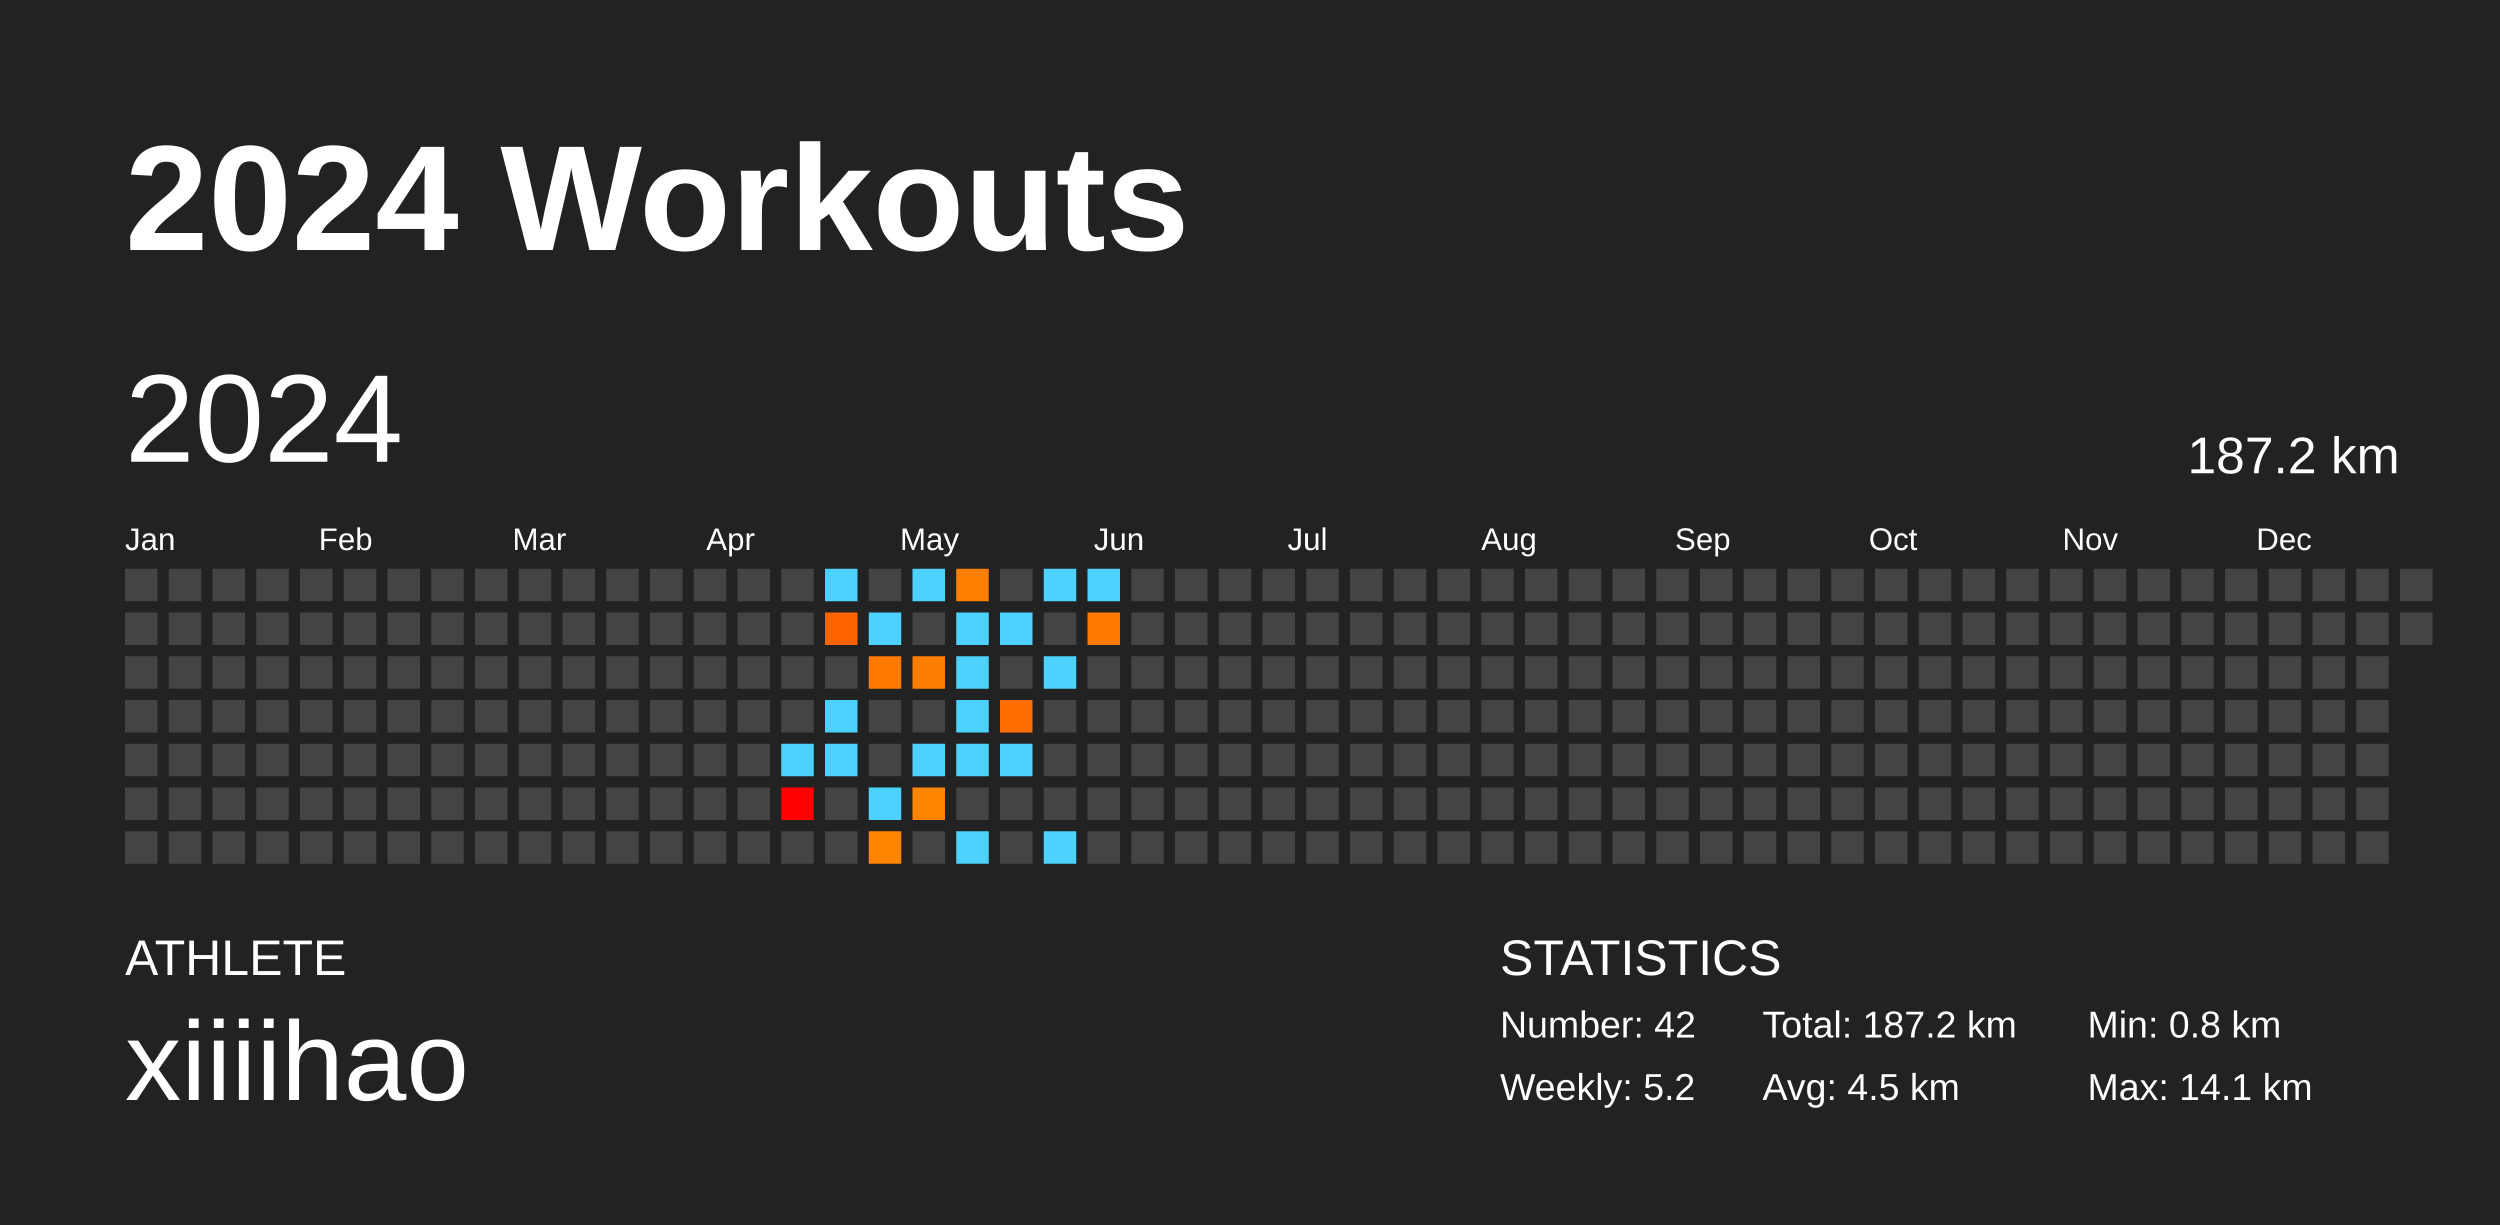
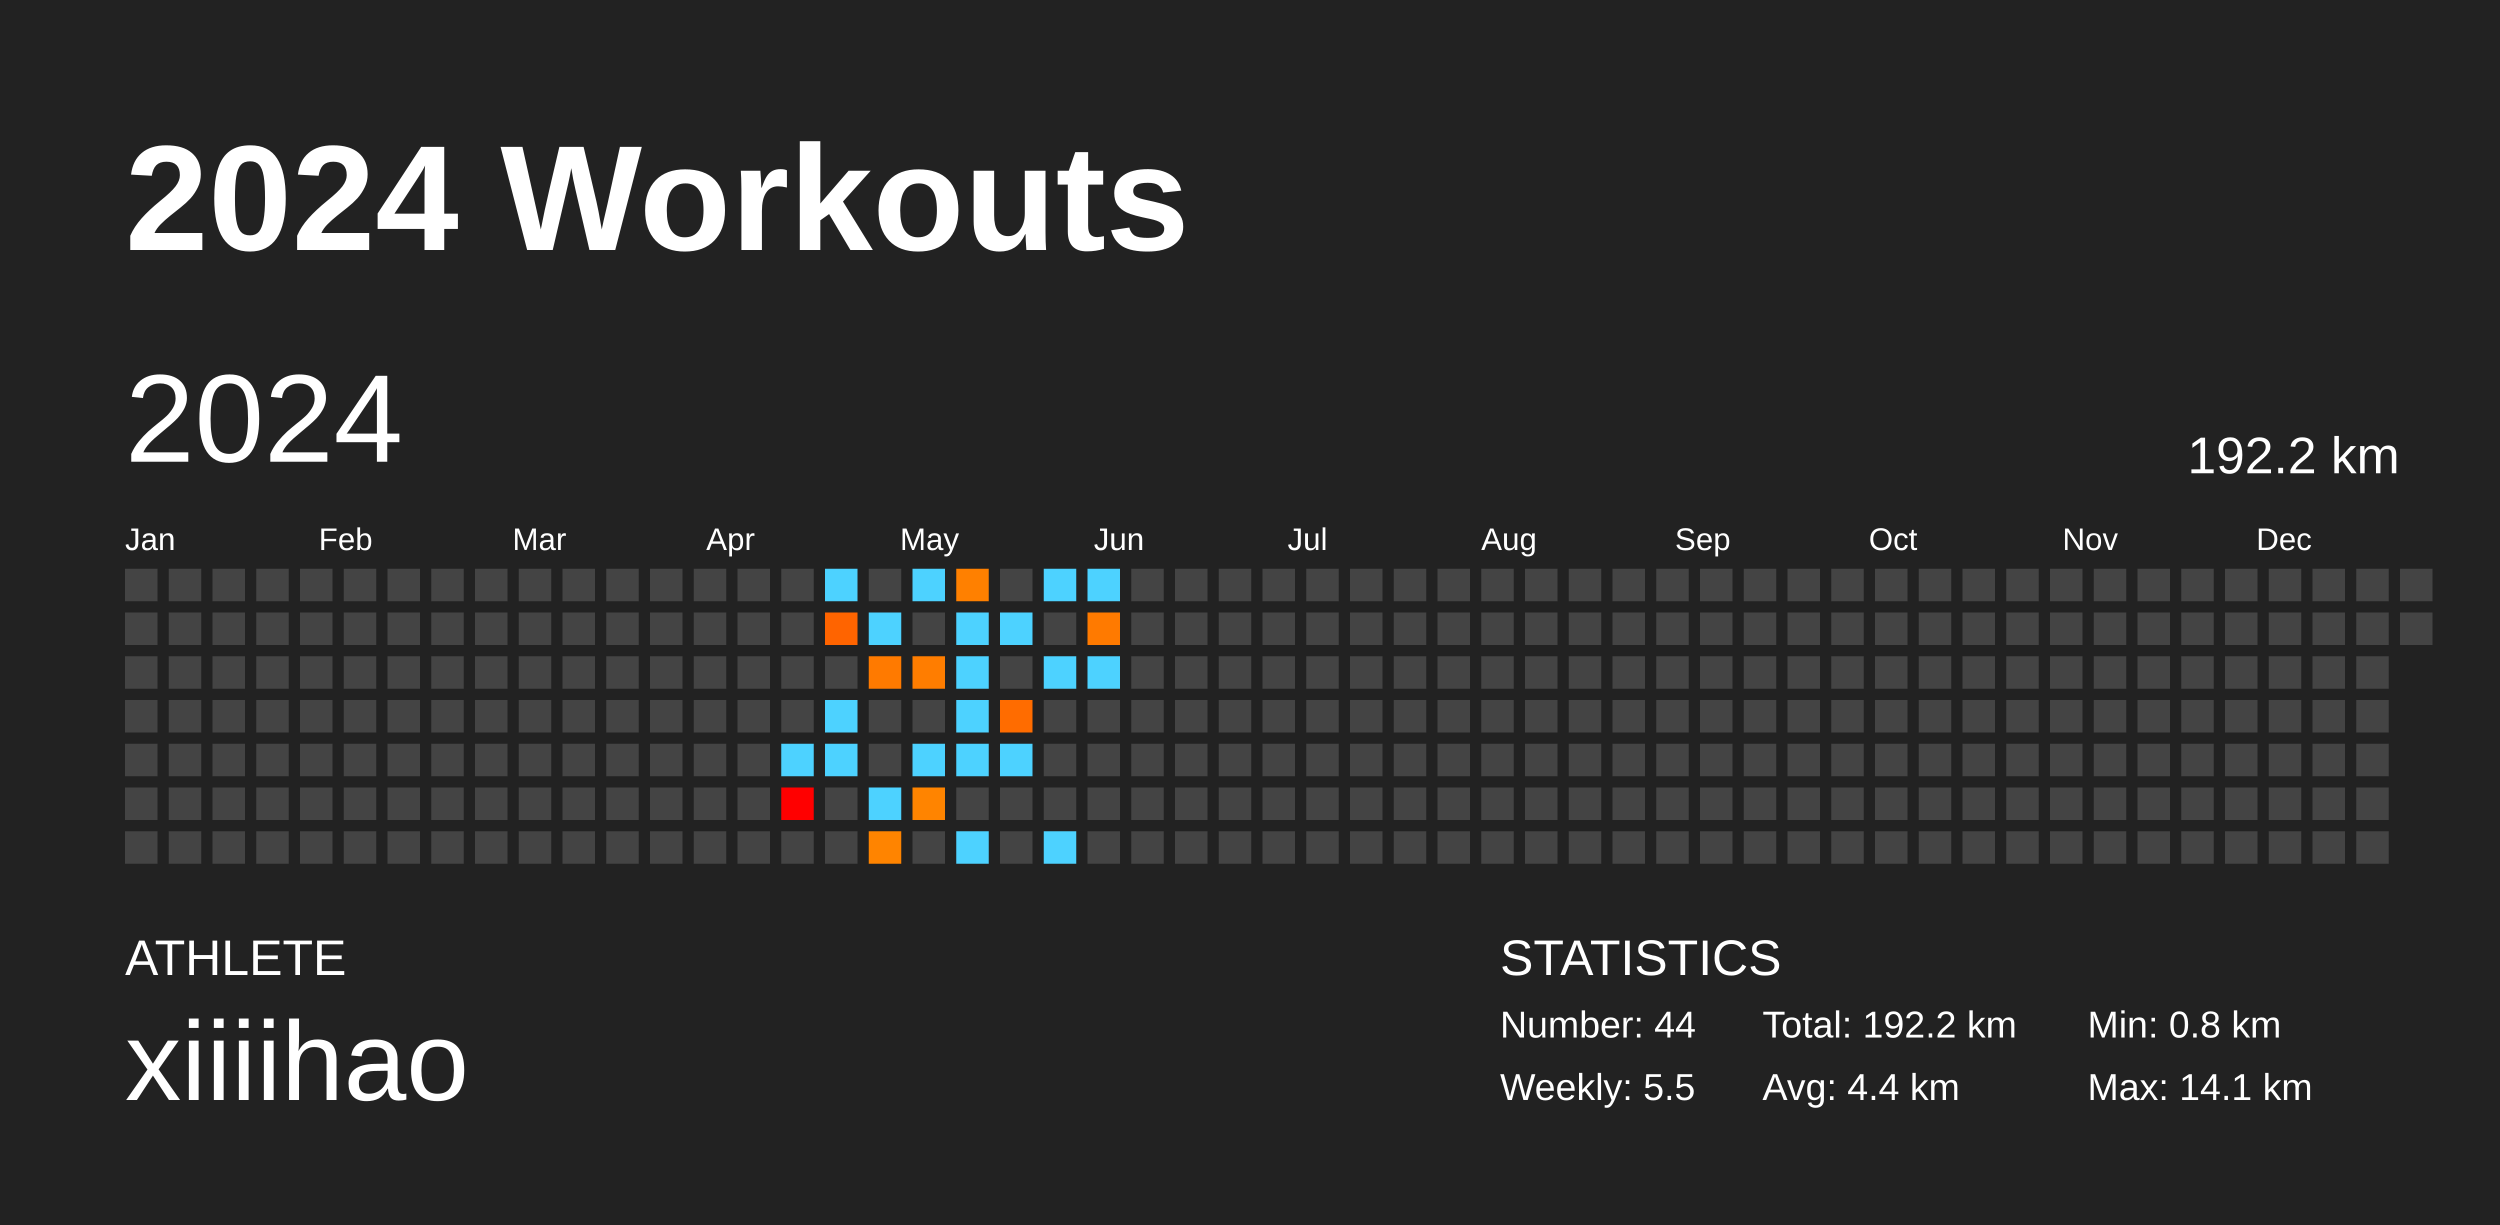
<svg xmlns="http://www.w3.org/2000/svg" baseProfile="full" height="98mm" version="1.1" viewBox="0,0,200,98" width="200mm">
  <defs />
  <rect fill="#222222" height="98" width="200" x="0" y="0" />
  <text fill="#FFFFFF" style="font-size:12px; font-family:Arial; font-weight:bold;" x="10" y="20">2024 Workouts</text>
  <text fill="#FFFFFF" style="font-size:4px; font-family:Arial" x="10" y="78">ATHLETE</text>
  <text fill="#FFFFFF" style="font-size:9px; font-family:Arial" x="10" y="88">xiiiihao</text>
  <text fill="#FFFFFF" style="font-size:4px; font-family:Arial" x="120" y="78">STATISTICS</text>
-   <text fill="#FFFFFF" style="font-size:3px; font-family:Arial" x="120" y="83">Number: 42</text>
-   <text fill="#FFFFFF" style="font-size:3px; font-family:Arial" x="120" y="88">Weekly: 5.2</text>
-   <text fill="#FFFFFF" style="font-size:3px; font-family:Arial" x="141" y="83">Total: 187.2 km</text>
-   <text fill="#FFFFFF" style="font-size:3px; font-family:Arial" x="141" y="88">Avg: 4.5 km</text>
+   <text fill="#FFFFFF" style="font-size:3px; font-family:Arial" x="120" y="83">Number: 44</text>
+   <text fill="#FFFFFF" style="font-size:3px; font-family:Arial" x="120" y="88">Weekly: 5.5</text>
+   <text fill="#FFFFFF" style="font-size:3px; font-family:Arial" x="141" y="83">Total: 192.2 km</text>
+   <text fill="#FFFFFF" style="font-size:3px; font-family:Arial" x="141" y="88">Avg: 4.4 km</text>
  <text fill="#FFFFFF" style="font-size:3px; font-family:Arial" x="167" y="83">Min: 0.8 km</text>
  <text fill="#FFFFFF" style="font-size:3px; font-family:Arial" x="167" y="88">Max: 14.1 km</text>
  <text dominant-baseline="hanging" fill="#FFFFFF" style="font-size:10.0px; font-family:Arial;" x="10" y="30">2024</text>
-   <text dominant-baseline="hanging" fill="#FFFFFF" style="font-size:4.125px; font-family:Arial;" x="175" y="35">187.2 km</text>
+   <text dominant-baseline="hanging" fill="#FFFFFF" style="font-size:4.125px; font-family:Arial;" x="175" y="35">192.2 km</text>
  <text fill="#FFFFFF" style="font-size:2.5px; font-family:Arial" x="10.0" y="44">Jan</text>
  <text fill="#FFFFFF" style="font-size:2.5px; font-family:Arial" x="25.5" y="44">Feb</text>
  <text fill="#FFFFFF" style="font-size:2.5px; font-family:Arial" x="41.0" y="44">Mar</text>
  <text fill="#FFFFFF" style="font-size:2.5px; font-family:Arial" x="56.5" y="44">Apr</text>
  <text fill="#FFFFFF" style="font-size:2.5px; font-family:Arial" x="72.0" y="44">May</text>
  <text fill="#FFFFFF" style="font-size:2.5px; font-family:Arial" x="87.5" y="44">Jun</text>
  <text fill="#FFFFFF" style="font-size:2.5px; font-family:Arial" x="103.0" y="44">Jul</text>
  <text fill="#FFFFFF" style="font-size:2.5px; font-family:Arial" x="118.5" y="44">Aug</text>
  <text fill="#FFFFFF" style="font-size:2.5px; font-family:Arial" x="134.0" y="44">Sep</text>
  <text fill="#FFFFFF" style="font-size:2.5px; font-family:Arial" x="149.5" y="44">Oct</text>
  <text fill="#FFFFFF" style="font-size:2.5px; font-family:Arial" x="165.0" y="44">Nov</text>
  <text fill="#FFFFFF" style="font-size:2.5px; font-family:Arial" x="180.5" y="44">Dec</text>
  <rect fill="#444444" height="2.6" width="2.6" x="10.0" y="45.5" />
  <rect fill="#444444" height="2.6" width="2.6" x="10.0" y="49.0" />
  <rect fill="#444444" height="2.6" width="2.6" x="10.0" y="52.5" />
  <rect fill="#444444" height="2.6" width="2.6" x="10.0" y="56.0" />
  <rect fill="#444444" height="2.6" width="2.6" x="10.0" y="59.5" />
  <rect fill="#444444" height="2.6" width="2.6" x="10.0" y="63.0" />
  <rect fill="#444444" height="2.6" width="2.6" x="10.0" y="66.5" />
  <rect fill="#444444" height="2.6" width="2.6" x="13.5" y="45.5" />
  <rect fill="#444444" height="2.6" width="2.6" x="13.5" y="49.0" />
  <rect fill="#444444" height="2.6" width="2.6" x="13.5" y="52.5" />
  <rect fill="#444444" height="2.6" width="2.6" x="13.5" y="56.0" />
  <rect fill="#444444" height="2.6" width="2.6" x="13.5" y="59.5" />
  <rect fill="#444444" height="2.6" width="2.6" x="13.5" y="63.0" />
  <rect fill="#444444" height="2.6" width="2.6" x="13.5" y="66.5" />
  <rect fill="#444444" height="2.6" width="2.6" x="17.0" y="45.5" />
  <rect fill="#444444" height="2.6" width="2.6" x="17.0" y="49.0" />
  <rect fill="#444444" height="2.6" width="2.6" x="17.0" y="52.5" />
  <rect fill="#444444" height="2.6" width="2.6" x="17.0" y="56.0" />
  <rect fill="#444444" height="2.6" width="2.6" x="17.0" y="59.5" />
  <rect fill="#444444" height="2.6" width="2.6" x="17.0" y="63.0" />
  <rect fill="#444444" height="2.6" width="2.6" x="17.0" y="66.5" />
  <rect fill="#444444" height="2.6" width="2.6" x="20.5" y="45.5" />
  <rect fill="#444444" height="2.6" width="2.6" x="20.5" y="49.0" />
  <rect fill="#444444" height="2.6" width="2.6" x="20.5" y="52.5" />
  <rect fill="#444444" height="2.6" width="2.6" x="20.5" y="56.0" />
  <rect fill="#444444" height="2.6" width="2.6" x="20.5" y="59.5" />
  <rect fill="#444444" height="2.6" width="2.6" x="20.5" y="63.0" />
  <rect fill="#444444" height="2.6" width="2.6" x="20.5" y="66.5" />
  <rect fill="#444444" height="2.6" width="2.6" x="24.0" y="45.5" />
  <rect fill="#444444" height="2.6" width="2.6" x="24.0" y="49.0" />
  <rect fill="#444444" height="2.6" width="2.6" x="24.0" y="52.5" />
  <rect fill="#444444" height="2.6" width="2.6" x="24.0" y="56.0" />
  <rect fill="#444444" height="2.6" width="2.6" x="24.0" y="59.5" />
  <rect fill="#444444" height="2.6" width="2.6" x="24.0" y="63.0" />
  <rect fill="#444444" height="2.6" width="2.6" x="24.0" y="66.5" />
  <rect fill="#444444" height="2.6" width="2.6" x="27.5" y="45.5" />
  <rect fill="#444444" height="2.6" width="2.6" x="27.5" y="49.0" />
  <rect fill="#444444" height="2.6" width="2.6" x="27.5" y="52.5" />
  <rect fill="#444444" height="2.6" width="2.6" x="27.5" y="56.0" />
  <rect fill="#444444" height="2.6" width="2.6" x="27.5" y="59.5" />
  <rect fill="#444444" height="2.6" width="2.6" x="27.5" y="63.0" />
  <rect fill="#444444" height="2.6" width="2.6" x="27.5" y="66.5" />
  <rect fill="#444444" height="2.6" width="2.6" x="31.0" y="45.5" />
  <rect fill="#444444" height="2.6" width="2.6" x="31.0" y="49.0" />
  <rect fill="#444444" height="2.6" width="2.6" x="31.0" y="52.5" />
  <rect fill="#444444" height="2.6" width="2.6" x="31.0" y="56.0" />
  <rect fill="#444444" height="2.6" width="2.6" x="31.0" y="59.5" />
  <rect fill="#444444" height="2.6" width="2.6" x="31.0" y="63.0" />
  <rect fill="#444444" height="2.6" width="2.6" x="31.0" y="66.5" />
  <rect fill="#444444" height="2.6" width="2.6" x="34.5" y="45.5" />
  <rect fill="#444444" height="2.6" width="2.6" x="34.5" y="49.0" />
  <rect fill="#444444" height="2.6" width="2.6" x="34.5" y="52.5" />
  <rect fill="#444444" height="2.6" width="2.6" x="34.5" y="56.0" />
  <rect fill="#444444" height="2.6" width="2.6" x="34.5" y="59.5" />
  <rect fill="#444444" height="2.6" width="2.6" x="34.5" y="63.0" />
  <rect fill="#444444" height="2.6" width="2.6" x="34.5" y="66.5" />
  <rect fill="#444444" height="2.6" width="2.6" x="38.0" y="45.5" />
  <rect fill="#444444" height="2.6" width="2.6" x="38.0" y="49.0" />
  <rect fill="#444444" height="2.6" width="2.6" x="38.0" y="52.5" />
  <rect fill="#444444" height="2.6" width="2.6" x="38.0" y="56.0" />
  <rect fill="#444444" height="2.6" width="2.6" x="38.0" y="59.5" />
  <rect fill="#444444" height="2.6" width="2.6" x="38.0" y="63.0" />
  <rect fill="#444444" height="2.6" width="2.6" x="38.0" y="66.5" />
  <rect fill="#444444" height="2.6" width="2.6" x="41.5" y="45.5" />
  <rect fill="#444444" height="2.6" width="2.6" x="41.5" y="49.0" />
  <rect fill="#444444" height="2.6" width="2.6" x="41.5" y="52.5" />
  <rect fill="#444444" height="2.6" width="2.6" x="41.5" y="56.0" />
  <rect fill="#444444" height="2.6" width="2.6" x="41.5" y="59.5" />
  <rect fill="#444444" height="2.6" width="2.6" x="41.5" y="63.0" />
  <rect fill="#444444" height="2.6" width="2.6" x="41.5" y="66.5" />
  <rect fill="#444444" height="2.6" width="2.6" x="45.0" y="45.5" />
  <rect fill="#444444" height="2.6" width="2.6" x="45.0" y="49.0" />
  <rect fill="#444444" height="2.6" width="2.6" x="45.0" y="52.5" />
  <rect fill="#444444" height="2.6" width="2.6" x="45.0" y="56.0" />
  <rect fill="#444444" height="2.6" width="2.6" x="45.0" y="59.5" />
  <rect fill="#444444" height="2.6" width="2.6" x="45.0" y="63.0" />
  <rect fill="#444444" height="2.6" width="2.6" x="45.0" y="66.5" />
  <rect fill="#444444" height="2.6" width="2.6" x="48.5" y="45.5" />
  <rect fill="#444444" height="2.6" width="2.6" x="48.5" y="49.0" />
  <rect fill="#444444" height="2.6" width="2.6" x="48.5" y="52.5" />
  <rect fill="#444444" height="2.6" width="2.6" x="48.5" y="56.0" />
  <rect fill="#444444" height="2.6" width="2.6" x="48.5" y="59.5" />
  <rect fill="#444444" height="2.6" width="2.6" x="48.5" y="63.0" />
  <rect fill="#444444" height="2.6" width="2.6" x="48.5" y="66.5" />
  <rect fill="#444444" height="2.6" width="2.6" x="52.0" y="45.5" />
  <rect fill="#444444" height="2.6" width="2.6" x="52.0" y="49.0" />
  <rect fill="#444444" height="2.6" width="2.6" x="52.0" y="52.5" />
  <rect fill="#444444" height="2.6" width="2.6" x="52.0" y="56.0" />
  <rect fill="#444444" height="2.6" width="2.6" x="52.0" y="59.5" />
  <rect fill="#444444" height="2.6" width="2.6" x="52.0" y="63.0" />
  <rect fill="#444444" height="2.6" width="2.6" x="52.0" y="66.5" />
  <rect fill="#444444" height="2.6" width="2.6" x="55.5" y="45.5" />
  <rect fill="#444444" height="2.6" width="2.6" x="55.5" y="49.0" />
  <rect fill="#444444" height="2.6" width="2.6" x="55.5" y="52.5" />
  <rect fill="#444444" height="2.6" width="2.6" x="55.5" y="56.0" />
  <rect fill="#444444" height="2.6" width="2.6" x="55.5" y="59.5" />
  <rect fill="#444444" height="2.6" width="2.6" x="55.5" y="63.0" />
  <rect fill="#444444" height="2.6" width="2.6" x="55.5" y="66.5" />
  <rect fill="#444444" height="2.6" width="2.6" x="59.0" y="45.5" />
  <rect fill="#444444" height="2.6" width="2.6" x="59.0" y="49.0" />
  <rect fill="#444444" height="2.6" width="2.6" x="59.0" y="52.5" />
  <rect fill="#444444" height="2.6" width="2.6" x="59.0" y="56.0" />
  <rect fill="#444444" height="2.6" width="2.6" x="59.0" y="59.5" />
  <rect fill="#444444" height="2.6" width="2.6" x="59.0" y="63.0" />
  <rect fill="#444444" height="2.6" width="2.6" x="59.0" y="66.5" />
  <rect fill="#444444" height="2.6" width="2.6" x="62.5" y="45.5" />
  <rect fill="#444444" height="2.6" width="2.6" x="62.5" y="49.0" />
  <rect fill="#444444" height="2.6" width="2.6" x="62.5" y="52.5" />
  <rect fill="#444444" height="2.6" width="2.6" x="62.5" y="56.0" />
  <rect fill="#4dd2ff" height="2.6" width="2.6" x="62.5" y="59.5" />
  <rect fill="#ff0000" height="2.6" width="2.6" x="62.5" y="63.0" />
  <rect fill="#444444" height="2.6" width="2.6" x="62.5" y="66.5" />
  <rect fill="#4dd2ff" height="2.6" width="2.6" x="66.0" y="45.5" />
  <rect fill="#ff6400" height="2.6" width="2.6" x="66.0" y="49.0" />
  <rect fill="#444444" height="2.6" width="2.6" x="66.0" y="52.5" />
  <rect fill="#4dd2ff" height="2.6" width="2.6" x="66.0" y="56.0" />
  <rect fill="#4dd2ff" height="2.6" width="2.6" x="66.0" y="59.5" />
  <rect fill="#444444" height="2.6" width="2.6" x="66.0" y="63.0" />
  <rect fill="#444444" height="2.6" width="2.6" x="66.0" y="66.5" />
  <rect fill="#444444" height="2.6" width="2.6" x="69.5" y="45.5" />
  <rect fill="#4dd2ff" height="2.6" width="2.6" x="69.5" y="49.0" />
  <rect fill="#ff7a00" height="2.6" width="2.6" x="69.5" y="52.5" />
  <rect fill="#444444" height="2.6" width="2.6" x="69.5" y="56.0" />
  <rect fill="#444444" height="2.6" width="2.6" x="69.5" y="59.5" />
  <rect fill="#4dd2ff" height="2.6" width="2.6" x="69.5" y="63.0" />
  <rect fill="#ff8400" height="2.6" width="2.6" x="69.5" y="66.5" />
  <rect fill="#4dd2ff" height="2.6" width="2.6" x="73.0" y="45.5" />
  <rect fill="#444444" height="2.6" width="2.6" x="73.0" y="49.0" />
  <rect fill="#ff7d00" height="2.6" width="2.6" x="73.0" y="52.5" />
  <rect fill="#444444" height="2.6" width="2.6" x="73.0" y="56.0" />
  <rect fill="#4dd2ff" height="2.6" width="2.6" x="73.0" y="59.5" />
  <rect fill="#ff8400" height="2.6" width="2.6" x="73.0" y="63.0" />
  <rect fill="#444444" height="2.6" width="2.6" x="73.0" y="66.5" />
  <rect fill="#ff8000" height="2.6" width="2.6" x="76.5" y="45.5" />
  <rect fill="#4dd2ff" height="2.6" width="2.6" x="76.5" y="49.0" />
  <rect fill="#4dd2ff" height="2.6" width="2.6" x="76.5" y="52.5" />
  <rect fill="#4dd2ff" height="2.6" width="2.6" x="76.5" y="56.0" />
  <rect fill="#4dd2ff" height="2.6" width="2.6" x="76.5" y="59.5" />
  <rect fill="#444444" height="2.6" width="2.6" x="76.5" y="63.0" />
  <rect fill="#4dd2ff" height="2.6" width="2.6" x="76.5" y="66.5" />
  <rect fill="#444444" height="2.6" width="2.6" x="80.0" y="45.5" />
  <rect fill="#4dd2ff" height="2.6" width="2.6" x="80.0" y="49.0" />
  <rect fill="#444444" height="2.6" width="2.6" x="80.0" y="52.5" />
  <rect fill="#ff6c00" height="2.6" width="2.6" x="80.0" y="56.0" />
  <rect fill="#4dd2ff" height="2.6" width="2.6" x="80.0" y="59.5" />
  <rect fill="#444444" height="2.6" width="2.6" x="80.0" y="63.0" />
  <rect fill="#444444" height="2.6" width="2.6" x="80.0" y="66.5" />
  <rect fill="#4dd2ff" height="2.6" width="2.6" x="83.5" y="45.5" />
  <rect fill="#444444" height="2.6" width="2.6" x="83.5" y="49.0" />
  <rect fill="#4dd2ff" height="2.6" width="2.6" x="83.5" y="52.5" />
  <rect fill="#444444" height="2.6" width="2.6" x="83.5" y="56.0" />
  <rect fill="#444444" height="2.6" width="2.6" x="83.5" y="59.5" />
  <rect fill="#444444" height="2.6" width="2.6" x="83.5" y="63.0" />
  <rect fill="#4dd2ff" height="2.6" width="2.6" x="83.5" y="66.5" />
  <rect fill="#4dd2ff" height="2.6" width="2.6" x="87.0" y="45.5" />
  <rect fill="#ff7a00" height="2.6" width="2.6" x="87.0" y="49.0" />
-   <rect fill="#444444" height="2.6" width="2.6" x="87.0" y="52.5" />
+   <rect fill="#4dd2ff" height="2.6" width="2.6" x="87.0" y="52.5" />
  <rect fill="#444444" height="2.6" width="2.6" x="87.0" y="56.0" />
  <rect fill="#444444" height="2.6" width="2.6" x="87.0" y="59.5" />
  <rect fill="#444444" height="2.6" width="2.6" x="87.0" y="63.0" />
  <rect fill="#444444" height="2.6" width="2.6" x="87.0" y="66.5" />
  <rect fill="#444444" height="2.6" width="2.6" x="90.5" y="45.5" />
  <rect fill="#444444" height="2.6" width="2.6" x="90.5" y="49.0" />
  <rect fill="#444444" height="2.6" width="2.6" x="90.5" y="52.5" />
  <rect fill="#444444" height="2.6" width="2.6" x="90.5" y="56.0" />
  <rect fill="#444444" height="2.6" width="2.6" x="90.5" y="59.5" />
  <rect fill="#444444" height="2.6" width="2.6" x="90.5" y="63.0" />
  <rect fill="#444444" height="2.6" width="2.6" x="90.5" y="66.5" />
  <rect fill="#444444" height="2.6" width="2.6" x="94.0" y="45.5" />
  <rect fill="#444444" height="2.6" width="2.6" x="94.0" y="49.0" />
  <rect fill="#444444" height="2.6" width="2.6" x="94.0" y="52.5" />
  <rect fill="#444444" height="2.6" width="2.6" x="94.0" y="56.0" />
  <rect fill="#444444" height="2.6" width="2.6" x="94.0" y="59.5" />
  <rect fill="#444444" height="2.6" width="2.6" x="94.0" y="63.0" />
  <rect fill="#444444" height="2.6" width="2.6" x="94.0" y="66.5" />
  <rect fill="#444444" height="2.6" width="2.6" x="97.5" y="45.5" />
  <rect fill="#444444" height="2.6" width="2.6" x="97.5" y="49.0" />
  <rect fill="#444444" height="2.6" width="2.6" x="97.5" y="52.5" />
  <rect fill="#444444" height="2.6" width="2.6" x="97.5" y="56.0" />
  <rect fill="#444444" height="2.6" width="2.6" x="97.5" y="59.5" />
  <rect fill="#444444" height="2.6" width="2.6" x="97.5" y="63.0" />
  <rect fill="#444444" height="2.6" width="2.6" x="97.5" y="66.5" />
  <rect fill="#444444" height="2.6" width="2.6" x="101.0" y="45.5" />
  <rect fill="#444444" height="2.6" width="2.6" x="101.0" y="49.0" />
  <rect fill="#444444" height="2.6" width="2.6" x="101.0" y="52.5" />
  <rect fill="#444444" height="2.6" width="2.6" x="101.0" y="56.0" />
  <rect fill="#444444" height="2.6" width="2.6" x="101.0" y="59.5" />
  <rect fill="#444444" height="2.6" width="2.6" x="101.0" y="63.0" />
  <rect fill="#444444" height="2.6" width="2.6" x="101.0" y="66.5" />
  <rect fill="#444444" height="2.6" width="2.6" x="104.5" y="45.5" />
  <rect fill="#444444" height="2.6" width="2.6" x="104.5" y="49.0" />
  <rect fill="#444444" height="2.6" width="2.6" x="104.5" y="52.5" />
  <rect fill="#444444" height="2.6" width="2.6" x="104.5" y="56.0" />
  <rect fill="#444444" height="2.6" width="2.6" x="104.5" y="59.5" />
  <rect fill="#444444" height="2.6" width="2.6" x="104.5" y="63.0" />
  <rect fill="#444444" height="2.6" width="2.6" x="104.5" y="66.5" />
  <rect fill="#444444" height="2.6" width="2.6" x="108.0" y="45.5" />
  <rect fill="#444444" height="2.6" width="2.6" x="108.0" y="49.0" />
  <rect fill="#444444" height="2.6" width="2.6" x="108.0" y="52.5" />
  <rect fill="#444444" height="2.6" width="2.6" x="108.0" y="56.0" />
  <rect fill="#444444" height="2.6" width="2.6" x="108.0" y="59.5" />
  <rect fill="#444444" height="2.6" width="2.6" x="108.0" y="63.0" />
  <rect fill="#444444" height="2.6" width="2.6" x="108.0" y="66.5" />
  <rect fill="#444444" height="2.6" width="2.6" x="111.5" y="45.5" />
  <rect fill="#444444" height="2.6" width="2.6" x="111.5" y="49.0" />
  <rect fill="#444444" height="2.6" width="2.6" x="111.5" y="52.5" />
  <rect fill="#444444" height="2.6" width="2.6" x="111.5" y="56.0" />
  <rect fill="#444444" height="2.6" width="2.6" x="111.5" y="59.5" />
  <rect fill="#444444" height="2.6" width="2.6" x="111.5" y="63.0" />
  <rect fill="#444444" height="2.6" width="2.6" x="111.5" y="66.5" />
  <rect fill="#444444" height="2.6" width="2.6" x="115.0" y="45.5" />
  <rect fill="#444444" height="2.6" width="2.6" x="115.0" y="49.0" />
  <rect fill="#444444" height="2.6" width="2.6" x="115.0" y="52.5" />
  <rect fill="#444444" height="2.6" width="2.6" x="115.0" y="56.0" />
  <rect fill="#444444" height="2.6" width="2.6" x="115.0" y="59.5" />
  <rect fill="#444444" height="2.6" width="2.6" x="115.0" y="63.0" />
  <rect fill="#444444" height="2.6" width="2.6" x="115.0" y="66.5" />
  <rect fill="#444444" height="2.6" width="2.6" x="118.5" y="45.5" />
  <rect fill="#444444" height="2.6" width="2.6" x="118.5" y="49.0" />
  <rect fill="#444444" height="2.6" width="2.6" x="118.5" y="52.5" />
  <rect fill="#444444" height="2.6" width="2.6" x="118.5" y="56.0" />
  <rect fill="#444444" height="2.6" width="2.6" x="118.5" y="59.5" />
  <rect fill="#444444" height="2.6" width="2.6" x="118.5" y="63.0" />
  <rect fill="#444444" height="2.6" width="2.6" x="118.5" y="66.5" />
  <rect fill="#444444" height="2.6" width="2.6" x="122.0" y="45.5" />
  <rect fill="#444444" height="2.6" width="2.6" x="122.0" y="49.0" />
  <rect fill="#444444" height="2.6" width="2.6" x="122.0" y="52.5" />
  <rect fill="#444444" height="2.6" width="2.6" x="122.0" y="56.0" />
  <rect fill="#444444" height="2.6" width="2.6" x="122.0" y="59.5" />
  <rect fill="#444444" height="2.6" width="2.6" x="122.0" y="63.0" />
  <rect fill="#444444" height="2.6" width="2.6" x="122.0" y="66.5" />
  <rect fill="#444444" height="2.6" width="2.6" x="125.5" y="45.5" />
  <rect fill="#444444" height="2.6" width="2.6" x="125.5" y="49.0" />
  <rect fill="#444444" height="2.6" width="2.6" x="125.5" y="52.5" />
  <rect fill="#444444" height="2.6" width="2.6" x="125.5" y="56.0" />
  <rect fill="#444444" height="2.6" width="2.6" x="125.5" y="59.5" />
  <rect fill="#444444" height="2.6" width="2.6" x="125.5" y="63.0" />
  <rect fill="#444444" height="2.6" width="2.6" x="125.5" y="66.5" />
  <rect fill="#444444" height="2.6" width="2.6" x="129.0" y="45.5" />
  <rect fill="#444444" height="2.6" width="2.6" x="129.0" y="49.0" />
  <rect fill="#444444" height="2.6" width="2.6" x="129.0" y="52.5" />
  <rect fill="#444444" height="2.6" width="2.6" x="129.0" y="56.0" />
  <rect fill="#444444" height="2.6" width="2.6" x="129.0" y="59.5" />
  <rect fill="#444444" height="2.6" width="2.6" x="129.0" y="63.0" />
  <rect fill="#444444" height="2.6" width="2.6" x="129.0" y="66.5" />
  <rect fill="#444444" height="2.6" width="2.6" x="132.5" y="45.5" />
  <rect fill="#444444" height="2.6" width="2.6" x="132.5" y="49.0" />
  <rect fill="#444444" height="2.6" width="2.6" x="132.5" y="52.5" />
  <rect fill="#444444" height="2.6" width="2.6" x="132.5" y="56.0" />
  <rect fill="#444444" height="2.6" width="2.6" x="132.5" y="59.5" />
  <rect fill="#444444" height="2.6" width="2.6" x="132.5" y="63.0" />
  <rect fill="#444444" height="2.6" width="2.6" x="132.5" y="66.5" />
  <rect fill="#444444" height="2.6" width="2.6" x="136.0" y="45.5" />
  <rect fill="#444444" height="2.6" width="2.6" x="136.0" y="49.0" />
  <rect fill="#444444" height="2.6" width="2.6" x="136.0" y="52.5" />
  <rect fill="#444444" height="2.6" width="2.6" x="136.0" y="56.0" />
  <rect fill="#444444" height="2.6" width="2.6" x="136.0" y="59.5" />
  <rect fill="#444444" height="2.6" width="2.6" x="136.0" y="63.0" />
  <rect fill="#444444" height="2.6" width="2.6" x="136.0" y="66.5" />
  <rect fill="#444444" height="2.6" width="2.6" x="139.5" y="45.5" />
  <rect fill="#444444" height="2.6" width="2.6" x="139.5" y="49.0" />
  <rect fill="#444444" height="2.6" width="2.6" x="139.5" y="52.5" />
  <rect fill="#444444" height="2.6" width="2.6" x="139.5" y="56.0" />
  <rect fill="#444444" height="2.6" width="2.6" x="139.5" y="59.5" />
  <rect fill="#444444" height="2.6" width="2.6" x="139.5" y="63.0" />
  <rect fill="#444444" height="2.6" width="2.6" x="139.5" y="66.5" />
  <rect fill="#444444" height="2.6" width="2.6" x="143.0" y="45.5" />
  <rect fill="#444444" height="2.6" width="2.6" x="143.0" y="49.0" />
  <rect fill="#444444" height="2.6" width="2.6" x="143.0" y="52.5" />
  <rect fill="#444444" height="2.6" width="2.6" x="143.0" y="56.0" />
  <rect fill="#444444" height="2.6" width="2.6" x="143.0" y="59.5" />
  <rect fill="#444444" height="2.6" width="2.6" x="143.0" y="63.0" />
  <rect fill="#444444" height="2.6" width="2.6" x="143.0" y="66.5" />
  <rect fill="#444444" height="2.6" width="2.6" x="146.5" y="45.5" />
  <rect fill="#444444" height="2.6" width="2.6" x="146.5" y="49.0" />
  <rect fill="#444444" height="2.6" width="2.6" x="146.5" y="52.5" />
  <rect fill="#444444" height="2.6" width="2.6" x="146.5" y="56.0" />
  <rect fill="#444444" height="2.6" width="2.6" x="146.5" y="59.5" />
  <rect fill="#444444" height="2.6" width="2.6" x="146.5" y="63.0" />
  <rect fill="#444444" height="2.6" width="2.6" x="146.5" y="66.5" />
  <rect fill="#444444" height="2.6" width="2.6" x="150.0" y="45.5" />
  <rect fill="#444444" height="2.6" width="2.6" x="150.0" y="49.0" />
  <rect fill="#444444" height="2.6" width="2.6" x="150.0" y="52.5" />
  <rect fill="#444444" height="2.6" width="2.6" x="150.0" y="56.0" />
  <rect fill="#444444" height="2.6" width="2.6" x="150.0" y="59.5" />
  <rect fill="#444444" height="2.6" width="2.6" x="150.0" y="63.0" />
  <rect fill="#444444" height="2.6" width="2.6" x="150.0" y="66.5" />
  <rect fill="#444444" height="2.6" width="2.6" x="153.5" y="45.5" />
  <rect fill="#444444" height="2.6" width="2.6" x="153.5" y="49.0" />
  <rect fill="#444444" height="2.6" width="2.6" x="153.5" y="52.5" />
  <rect fill="#444444" height="2.6" width="2.6" x="153.5" y="56.0" />
  <rect fill="#444444" height="2.6" width="2.6" x="153.5" y="59.5" />
  <rect fill="#444444" height="2.6" width="2.6" x="153.5" y="63.0" />
  <rect fill="#444444" height="2.6" width="2.6" x="153.5" y="66.5" />
  <rect fill="#444444" height="2.6" width="2.6" x="157.0" y="45.5" />
  <rect fill="#444444" height="2.6" width="2.6" x="157.0" y="49.0" />
  <rect fill="#444444" height="2.6" width="2.6" x="157.0" y="52.5" />
  <rect fill="#444444" height="2.6" width="2.6" x="157.0" y="56.0" />
  <rect fill="#444444" height="2.6" width="2.6" x="157.0" y="59.5" />
  <rect fill="#444444" height="2.6" width="2.6" x="157.0" y="63.0" />
  <rect fill="#444444" height="2.6" width="2.6" x="157.0" y="66.5" />
  <rect fill="#444444" height="2.6" width="2.6" x="160.5" y="45.5" />
  <rect fill="#444444" height="2.6" width="2.6" x="160.5" y="49.0" />
  <rect fill="#444444" height="2.6" width="2.6" x="160.5" y="52.5" />
  <rect fill="#444444" height="2.6" width="2.6" x="160.5" y="56.0" />
  <rect fill="#444444" height="2.6" width="2.6" x="160.5" y="59.5" />
  <rect fill="#444444" height="2.6" width="2.6" x="160.5" y="63.0" />
  <rect fill="#444444" height="2.6" width="2.6" x="160.5" y="66.5" />
  <rect fill="#444444" height="2.6" width="2.6" x="164.0" y="45.5" />
  <rect fill="#444444" height="2.6" width="2.6" x="164.0" y="49.0" />
  <rect fill="#444444" height="2.6" width="2.6" x="164.0" y="52.5" />
  <rect fill="#444444" height="2.6" width="2.6" x="164.0" y="56.0" />
  <rect fill="#444444" height="2.6" width="2.6" x="164.0" y="59.5" />
  <rect fill="#444444" height="2.6" width="2.6" x="164.0" y="63.0" />
  <rect fill="#444444" height="2.6" width="2.6" x="164.0" y="66.5" />
  <rect fill="#444444" height="2.6" width="2.6" x="167.5" y="45.5" />
  <rect fill="#444444" height="2.6" width="2.6" x="167.5" y="49.0" />
  <rect fill="#444444" height="2.6" width="2.6" x="167.5" y="52.5" />
  <rect fill="#444444" height="2.6" width="2.6" x="167.5" y="56.0" />
  <rect fill="#444444" height="2.6" width="2.6" x="167.5" y="59.5" />
  <rect fill="#444444" height="2.6" width="2.6" x="167.5" y="63.0" />
  <rect fill="#444444" height="2.6" width="2.6" x="167.5" y="66.5" />
  <rect fill="#444444" height="2.6" width="2.6" x="171.0" y="45.5" />
  <rect fill="#444444" height="2.6" width="2.6" x="171.0" y="49.0" />
  <rect fill="#444444" height="2.6" width="2.6" x="171.0" y="52.5" />
  <rect fill="#444444" height="2.6" width="2.6" x="171.0" y="56.0" />
  <rect fill="#444444" height="2.6" width="2.6" x="171.0" y="59.5" />
  <rect fill="#444444" height="2.6" width="2.6" x="171.0" y="63.0" />
  <rect fill="#444444" height="2.6" width="2.6" x="171.0" y="66.5" />
  <rect fill="#444444" height="2.6" width="2.6" x="174.5" y="45.5" />
  <rect fill="#444444" height="2.6" width="2.6" x="174.5" y="49.0" />
  <rect fill="#444444" height="2.6" width="2.6" x="174.5" y="52.5" />
  <rect fill="#444444" height="2.6" width="2.6" x="174.5" y="56.0" />
  <rect fill="#444444" height="2.6" width="2.6" x="174.5" y="59.5" />
  <rect fill="#444444" height="2.6" width="2.6" x="174.5" y="63.0" />
  <rect fill="#444444" height="2.6" width="2.6" x="174.5" y="66.5" />
  <rect fill="#444444" height="2.6" width="2.6" x="178.0" y="45.5" />
  <rect fill="#444444" height="2.6" width="2.6" x="178.0" y="49.0" />
  <rect fill="#444444" height="2.6" width="2.6" x="178.0" y="52.5" />
  <rect fill="#444444" height="2.6" width="2.6" x="178.0" y="56.0" />
  <rect fill="#444444" height="2.6" width="2.6" x="178.0" y="59.5" />
  <rect fill="#444444" height="2.6" width="2.6" x="178.0" y="63.0" />
  <rect fill="#444444" height="2.6" width="2.6" x="178.0" y="66.5" />
  <rect fill="#444444" height="2.6" width="2.6" x="181.5" y="45.5" />
  <rect fill="#444444" height="2.6" width="2.6" x="181.5" y="49.0" />
  <rect fill="#444444" height="2.6" width="2.6" x="181.5" y="52.5" />
  <rect fill="#444444" height="2.6" width="2.6" x="181.5" y="56.0" />
  <rect fill="#444444" height="2.6" width="2.6" x="181.5" y="59.5" />
  <rect fill="#444444" height="2.6" width="2.6" x="181.5" y="63.0" />
  <rect fill="#444444" height="2.6" width="2.6" x="181.5" y="66.5" />
  <rect fill="#444444" height="2.6" width="2.6" x="185.0" y="45.5" />
  <rect fill="#444444" height="2.6" width="2.6" x="185.0" y="49.0" />
  <rect fill="#444444" height="2.6" width="2.6" x="185.0" y="52.5" />
  <rect fill="#444444" height="2.6" width="2.6" x="185.0" y="56.0" />
  <rect fill="#444444" height="2.6" width="2.6" x="185.0" y="59.5" />
  <rect fill="#444444" height="2.6" width="2.6" x="185.0" y="63.0" />
  <rect fill="#444444" height="2.6" width="2.6" x="185.0" y="66.5" />
  <rect fill="#444444" height="2.6" width="2.6" x="188.5" y="45.5" />
  <rect fill="#444444" height="2.6" width="2.6" x="188.5" y="49.0" />
  <rect fill="#444444" height="2.6" width="2.6" x="188.5" y="52.5" />
  <rect fill="#444444" height="2.6" width="2.6" x="188.5" y="56.0" />
  <rect fill="#444444" height="2.6" width="2.6" x="188.5" y="59.5" />
  <rect fill="#444444" height="2.6" width="2.6" x="188.5" y="63.0" />
  <rect fill="#444444" height="2.6" width="2.6" x="188.5" y="66.5" />
  <rect fill="#444444" height="2.6" width="2.6" x="192.0" y="45.5" />
  <rect fill="#444444" height="2.6" width="2.6" x="192.0" y="49.0" />
</svg>
